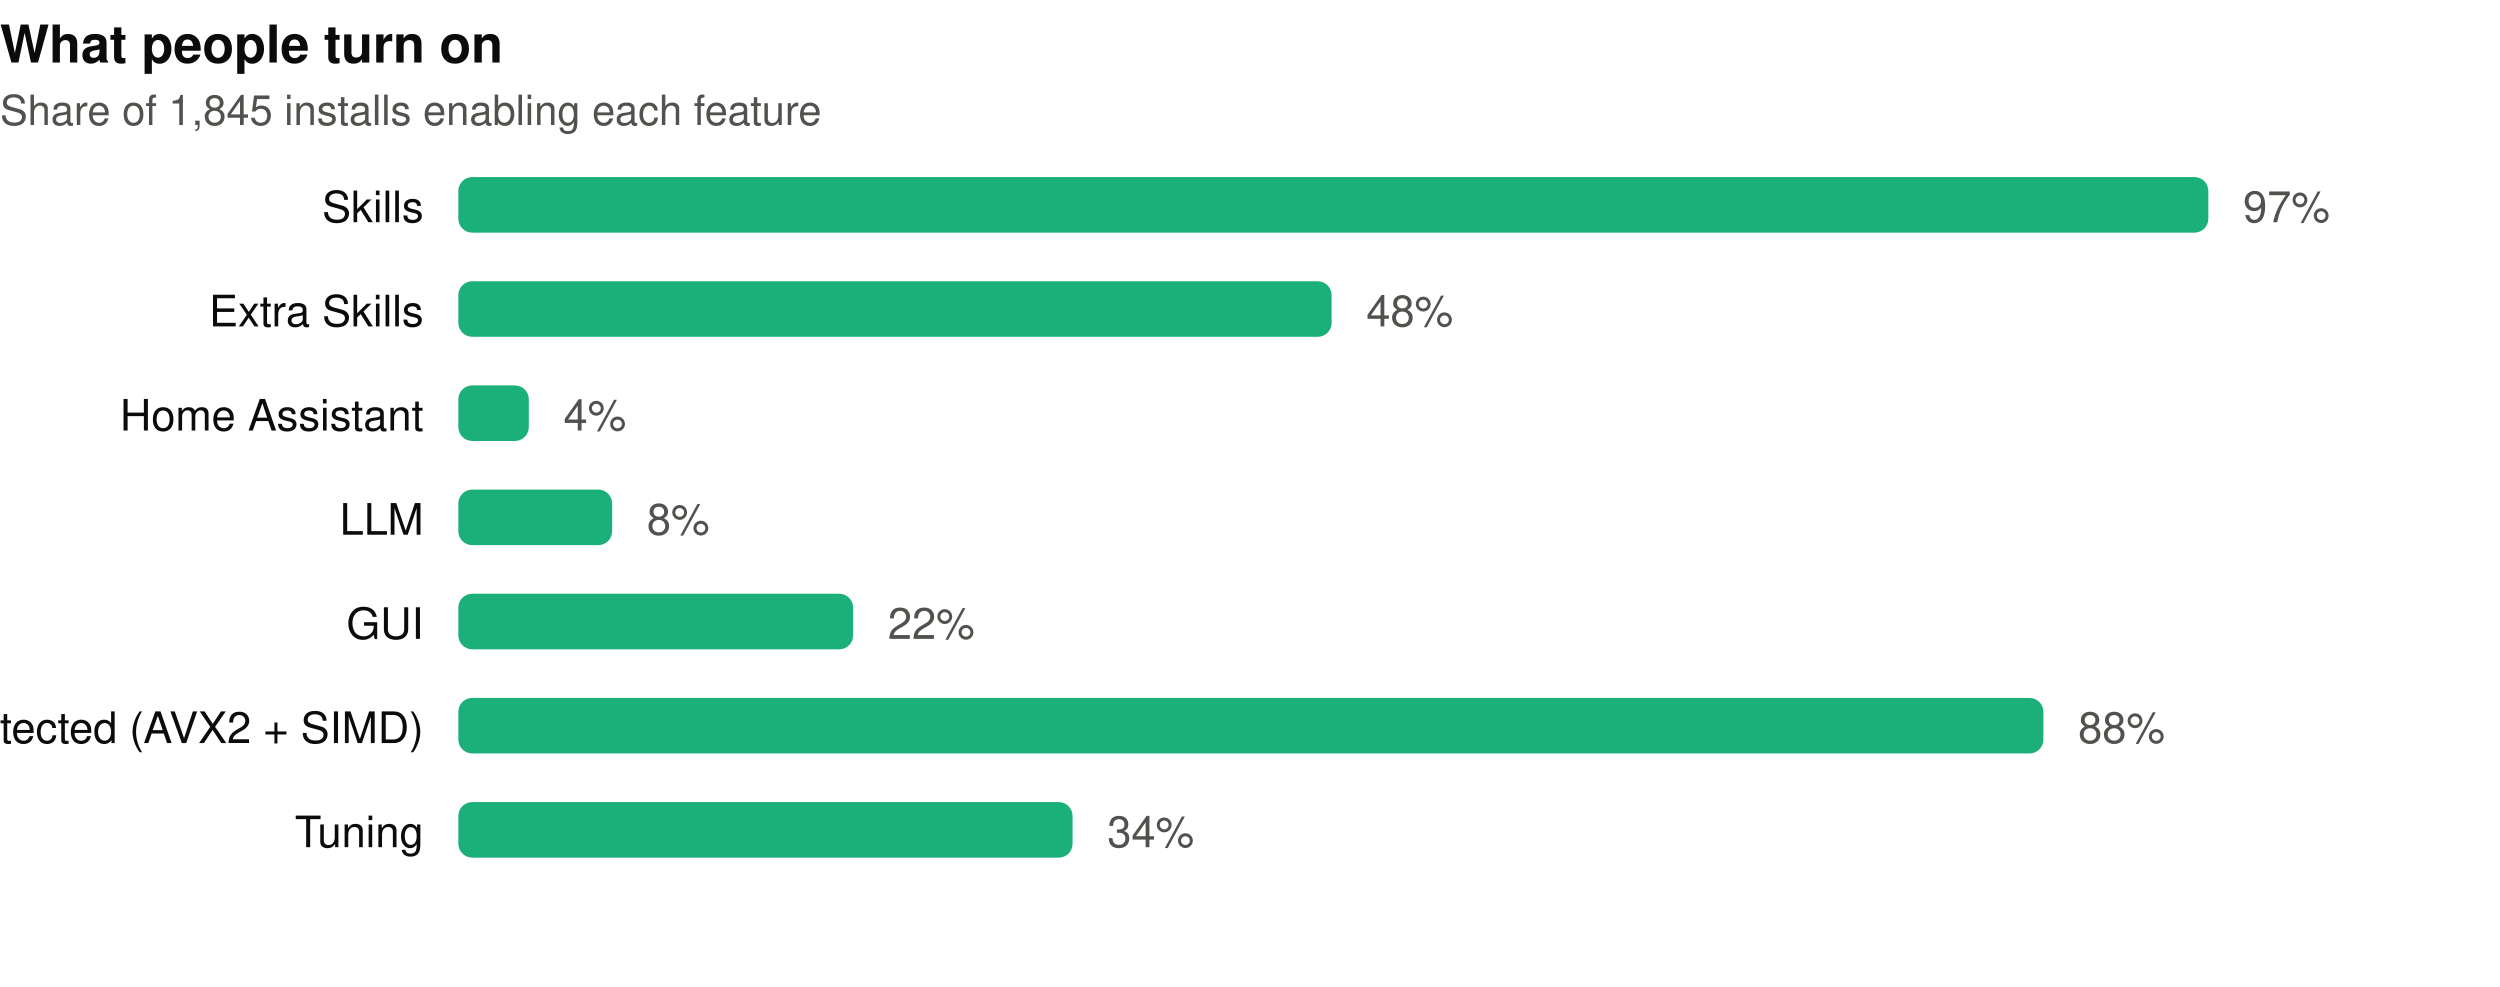
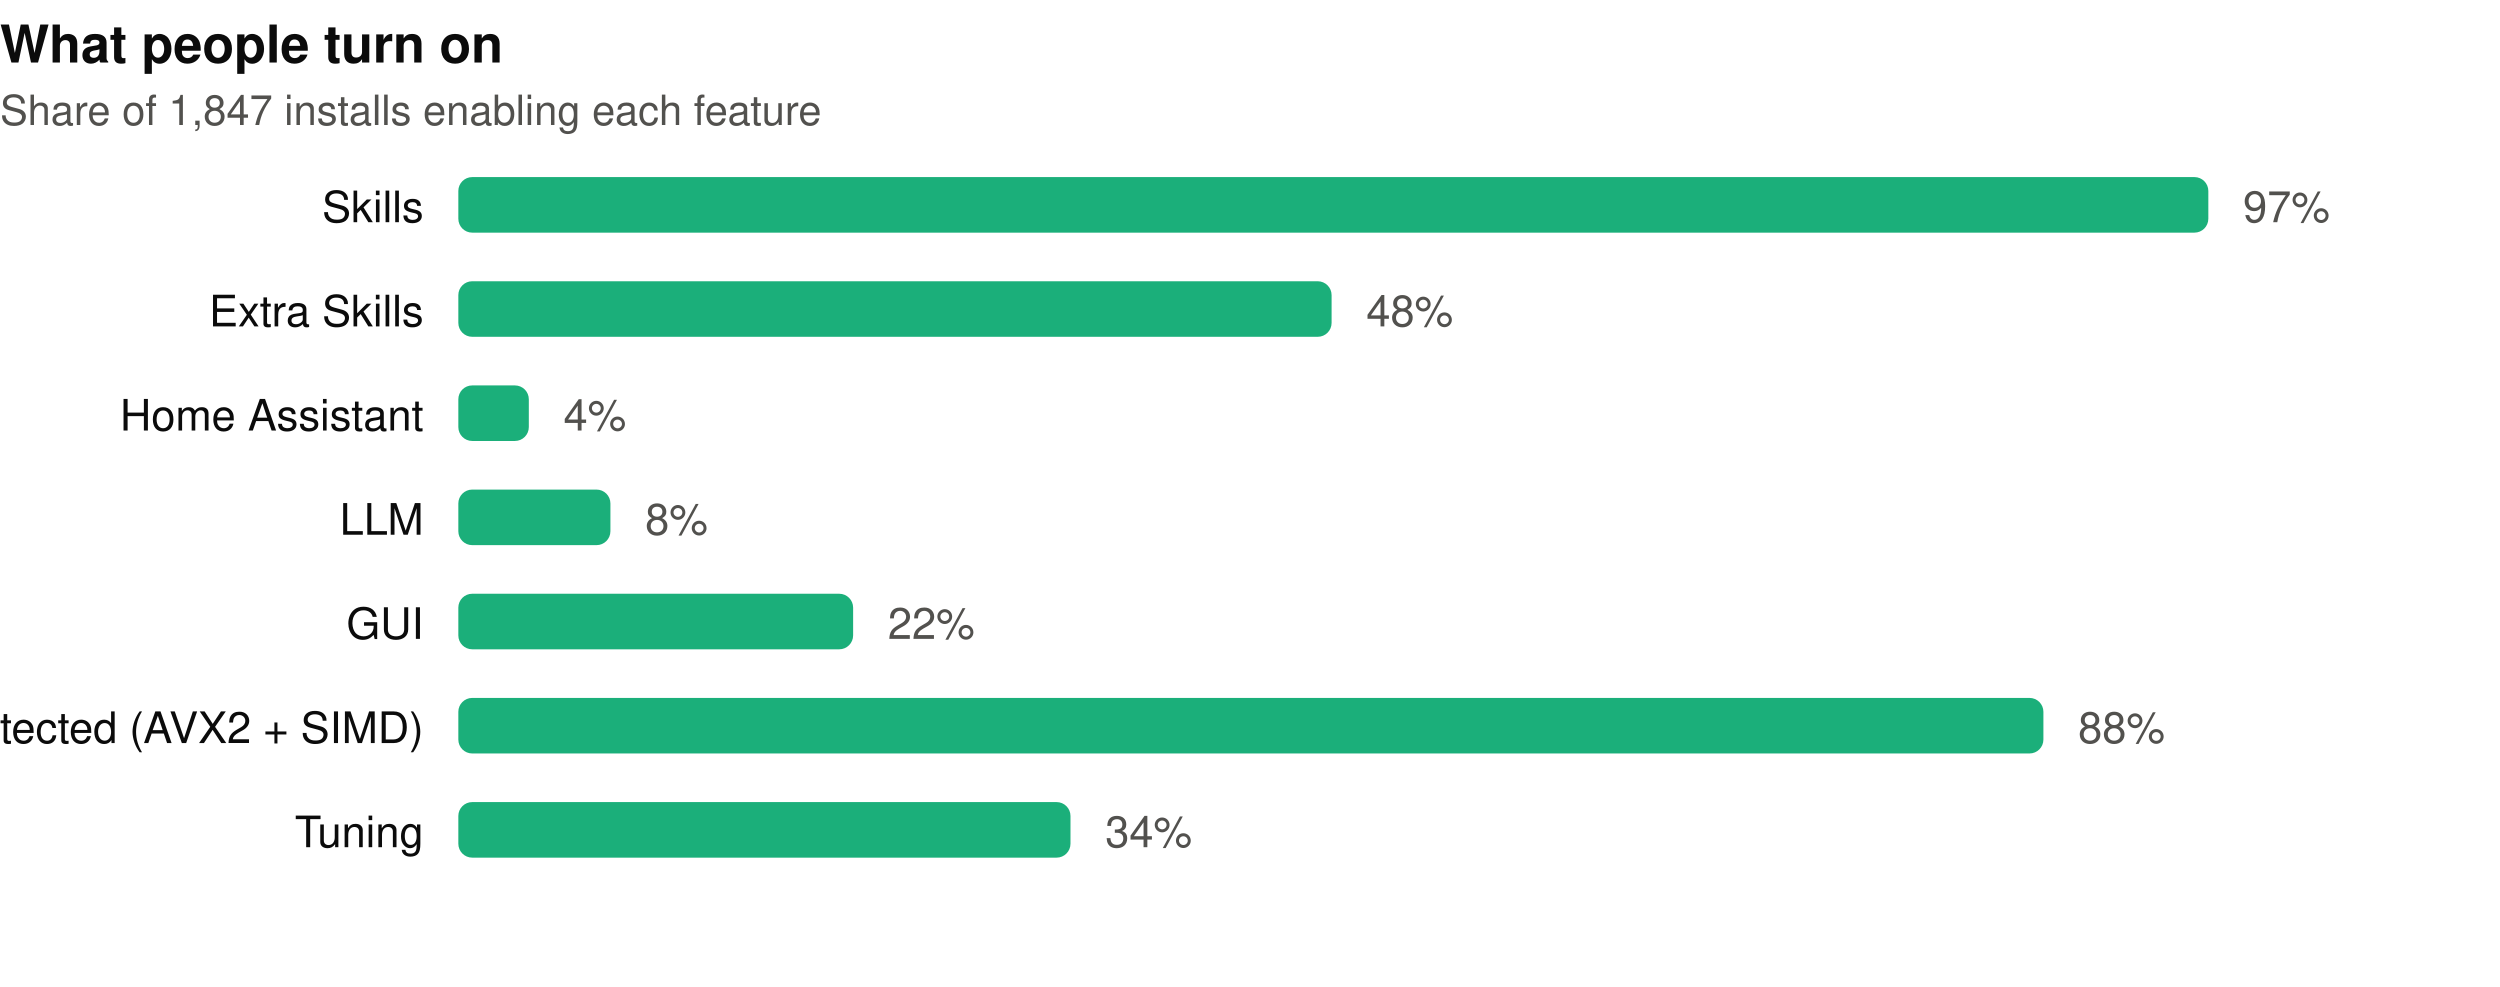
- <svg xmlns="http://www.w3.org/2000/svg" width="720" height="284" viewBox="0 0 720 284" role="img" aria-label="What people turn on. Share of 1,845 installs enabling each feature">
+ <svg xmlns="http://www.w3.org/2000/svg" width="720" height="284" viewBox="0 0 720 284" role="img" aria-label="What people turn on. Share of 1,847 installs enabling each feature">
  <text x="0" y="18" font-family="ui-sans-serif,-apple-system,BlinkMacSystemFont,'Segoe UI',Helvetica,Arial,sans-serif" font-size="15" font-weight="600" fill="#0b0b0b">What people turn on</text>
-   <text x="0" y="36" font-family="ui-sans-serif,-apple-system,BlinkMacSystemFont,'Segoe UI',Helvetica,Arial,sans-serif" font-size="12" fill="#52514e">Share of 1,845 installs enabling each feature</text>
+   <text x="0" y="36" font-family="ui-sans-serif,-apple-system,BlinkMacSystemFont,'Segoe UI',Helvetica,Arial,sans-serif" font-size="12" fill="#52514e">Share of 1,847 installs enabling each feature</text>
  <text x="122" y="64.0" text-anchor="end" font-family="ui-sans-serif,-apple-system,BlinkMacSystemFont,'Segoe UI',Helvetica,Arial,sans-serif" font-size="12.5" fill="#0b0b0b">Skills</text>
  <rect x="132" y="51.0" width="504.0" height="16" rx="4" fill="#1baf7a" />
  <text x="646.0" y="64.0" font-family="ui-sans-serif,-apple-system,BlinkMacSystemFont,'Segoe UI',Helvetica,Arial,sans-serif" font-size="12.5" fill="#52514e">97%</text>
  <text x="122" y="94.0" text-anchor="end" font-family="ui-sans-serif,-apple-system,BlinkMacSystemFont,'Segoe UI',Helvetica,Arial,sans-serif" font-size="12.5" fill="#0b0b0b">Extra Skills</text>
  <rect x="132" y="81.0" width="251.5" height="16" rx="4" fill="#1baf7a" />
  <text x="393.5" y="94.0" font-family="ui-sans-serif,-apple-system,BlinkMacSystemFont,'Segoe UI',Helvetica,Arial,sans-serif" font-size="12.5" fill="#52514e">48%</text>
  <text x="122" y="124.0" text-anchor="end" font-family="ui-sans-serif,-apple-system,BlinkMacSystemFont,'Segoe UI',Helvetica,Arial,sans-serif" font-size="12.5" fill="#0b0b0b">Home Assistant</text>
  <rect x="132" y="111.0" width="20.3" height="16" rx="4" fill="#1baf7a" />
  <text x="162.3" y="124.0" font-family="ui-sans-serif,-apple-system,BlinkMacSystemFont,'Segoe UI',Helvetica,Arial,sans-serif" font-size="12.5" fill="#52514e">4%</text>
  <text x="122" y="154.0" text-anchor="end" font-family="ui-sans-serif,-apple-system,BlinkMacSystemFont,'Segoe UI',Helvetica,Arial,sans-serif" font-size="12.5" fill="#0b0b0b">LLM</text>
-   <rect x="132" y="141.0" width="44.3" height="16" rx="4" fill="#1baf7a" />
-   <text x="186.3" y="154.0" font-family="ui-sans-serif,-apple-system,BlinkMacSystemFont,'Segoe UI',Helvetica,Arial,sans-serif" font-size="12.5" fill="#52514e">8%</text>
+   <rect x="132" y="141.0" width="43.8" height="16" rx="4" fill="#1baf7a" />
+   <text x="185.8" y="154.0" font-family="ui-sans-serif,-apple-system,BlinkMacSystemFont,'Segoe UI',Helvetica,Arial,sans-serif" font-size="12.5" fill="#52514e">8%</text>
  <text x="122" y="184.0" text-anchor="end" font-family="ui-sans-serif,-apple-system,BlinkMacSystemFont,'Segoe UI',Helvetica,Arial,sans-serif" font-size="12.5" fill="#0b0b0b">GUI</text>
  <rect x="132" y="171.0" width="113.7" height="16" rx="4" fill="#1baf7a" />
  <text x="255.7" y="184.0" font-family="ui-sans-serif,-apple-system,BlinkMacSystemFont,'Segoe UI',Helvetica,Arial,sans-serif" font-size="12.5" fill="#52514e">22%</text>
  <text x="122" y="214.0" text-anchor="end" font-family="ui-sans-serif,-apple-system,BlinkMacSystemFont,'Segoe UI',Helvetica,Arial,sans-serif" font-size="12.5" fill="#0b0b0b">CPU capability detected (AVX2 + SIMD)</text>
  <rect x="132" y="201.0" width="456.5" height="16" rx="4" fill="#1baf7a" />
  <text x="598.5" y="214.0" font-family="ui-sans-serif,-apple-system,BlinkMacSystemFont,'Segoe UI',Helvetica,Arial,sans-serif" font-size="12.5" fill="#52514e">88%</text>
  <text x="122" y="244.0" text-anchor="end" font-family="ui-sans-serif,-apple-system,BlinkMacSystemFont,'Segoe UI',Helvetica,Arial,sans-serif" font-size="12.5" fill="#0b0b0b">Tuning</text>
-   <rect x="132" y="231.0" width="176.9" height="16" rx="4" fill="#1baf7a" />
-   <text x="318.9" y="244.0" font-family="ui-sans-serif,-apple-system,BlinkMacSystemFont,'Segoe UI',Helvetica,Arial,sans-serif" font-size="12.5" fill="#52514e">34%</text>
+   <rect x="132" y="231.0" width="176.3" height="16" rx="4" fill="#1baf7a" />
+   <text x="318.3" y="244.0" font-family="ui-sans-serif,-apple-system,BlinkMacSystemFont,'Segoe UI',Helvetica,Arial,sans-serif" font-size="12.5" fill="#52514e">34%</text>
</svg>
